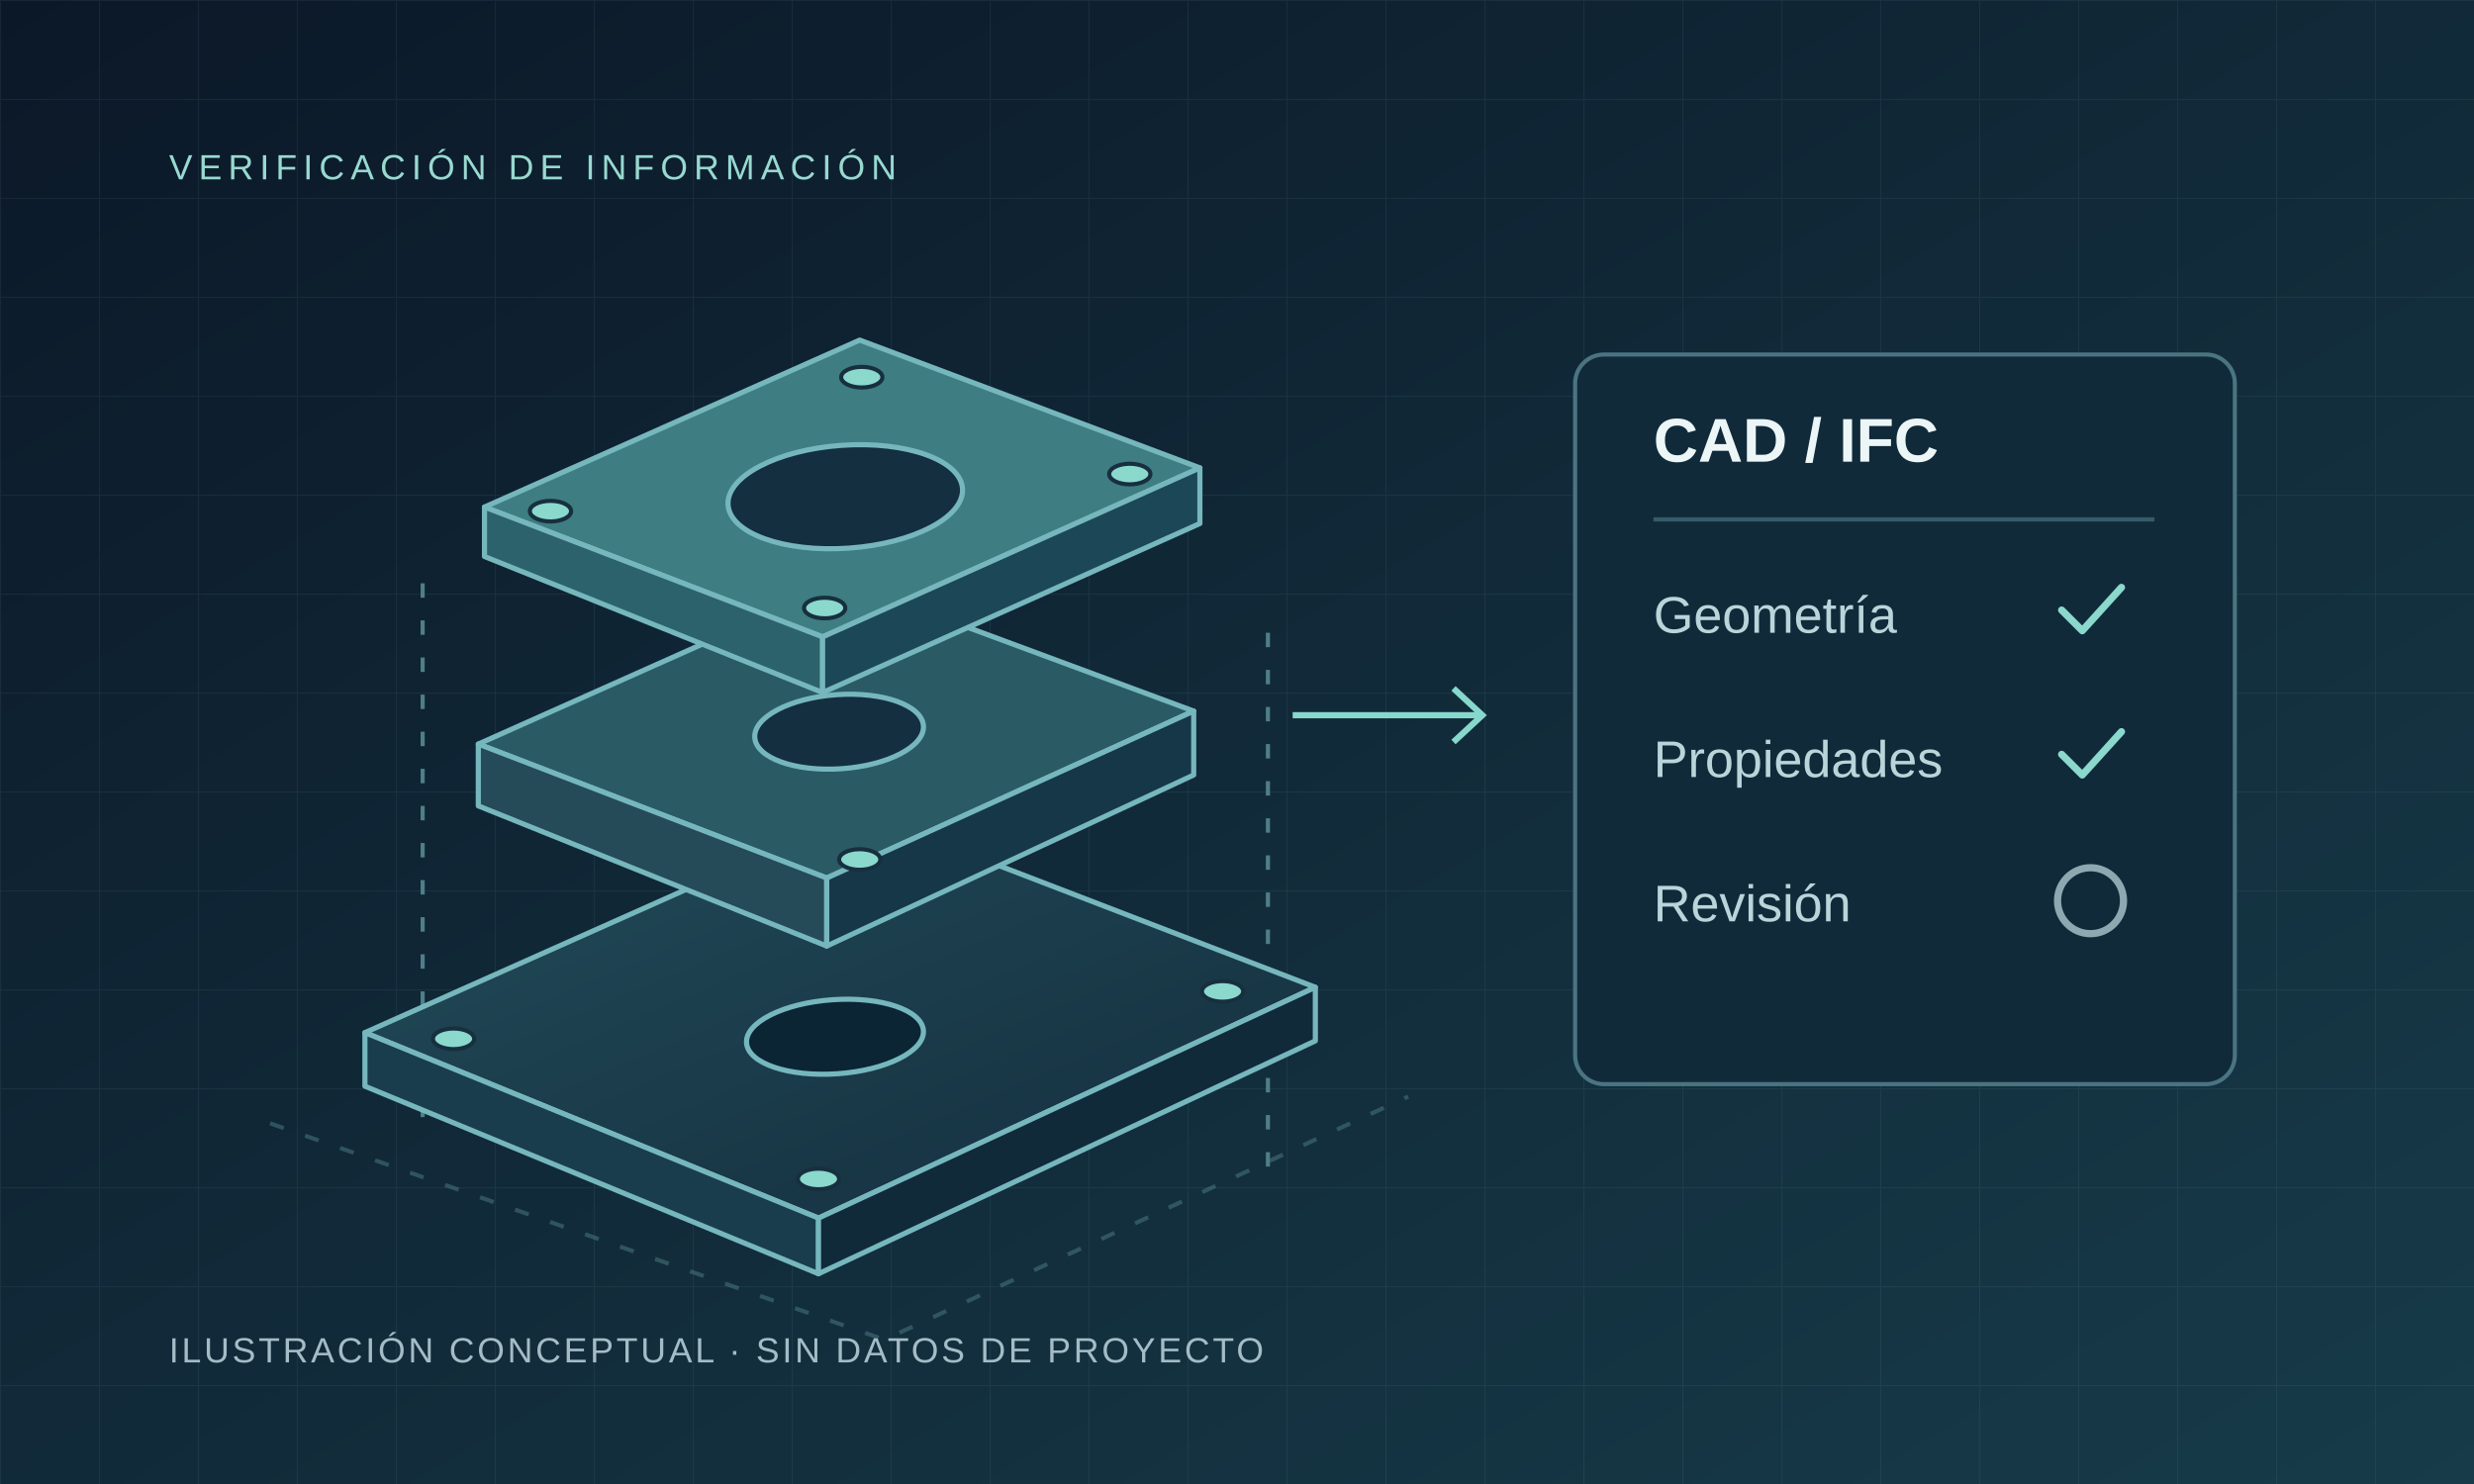
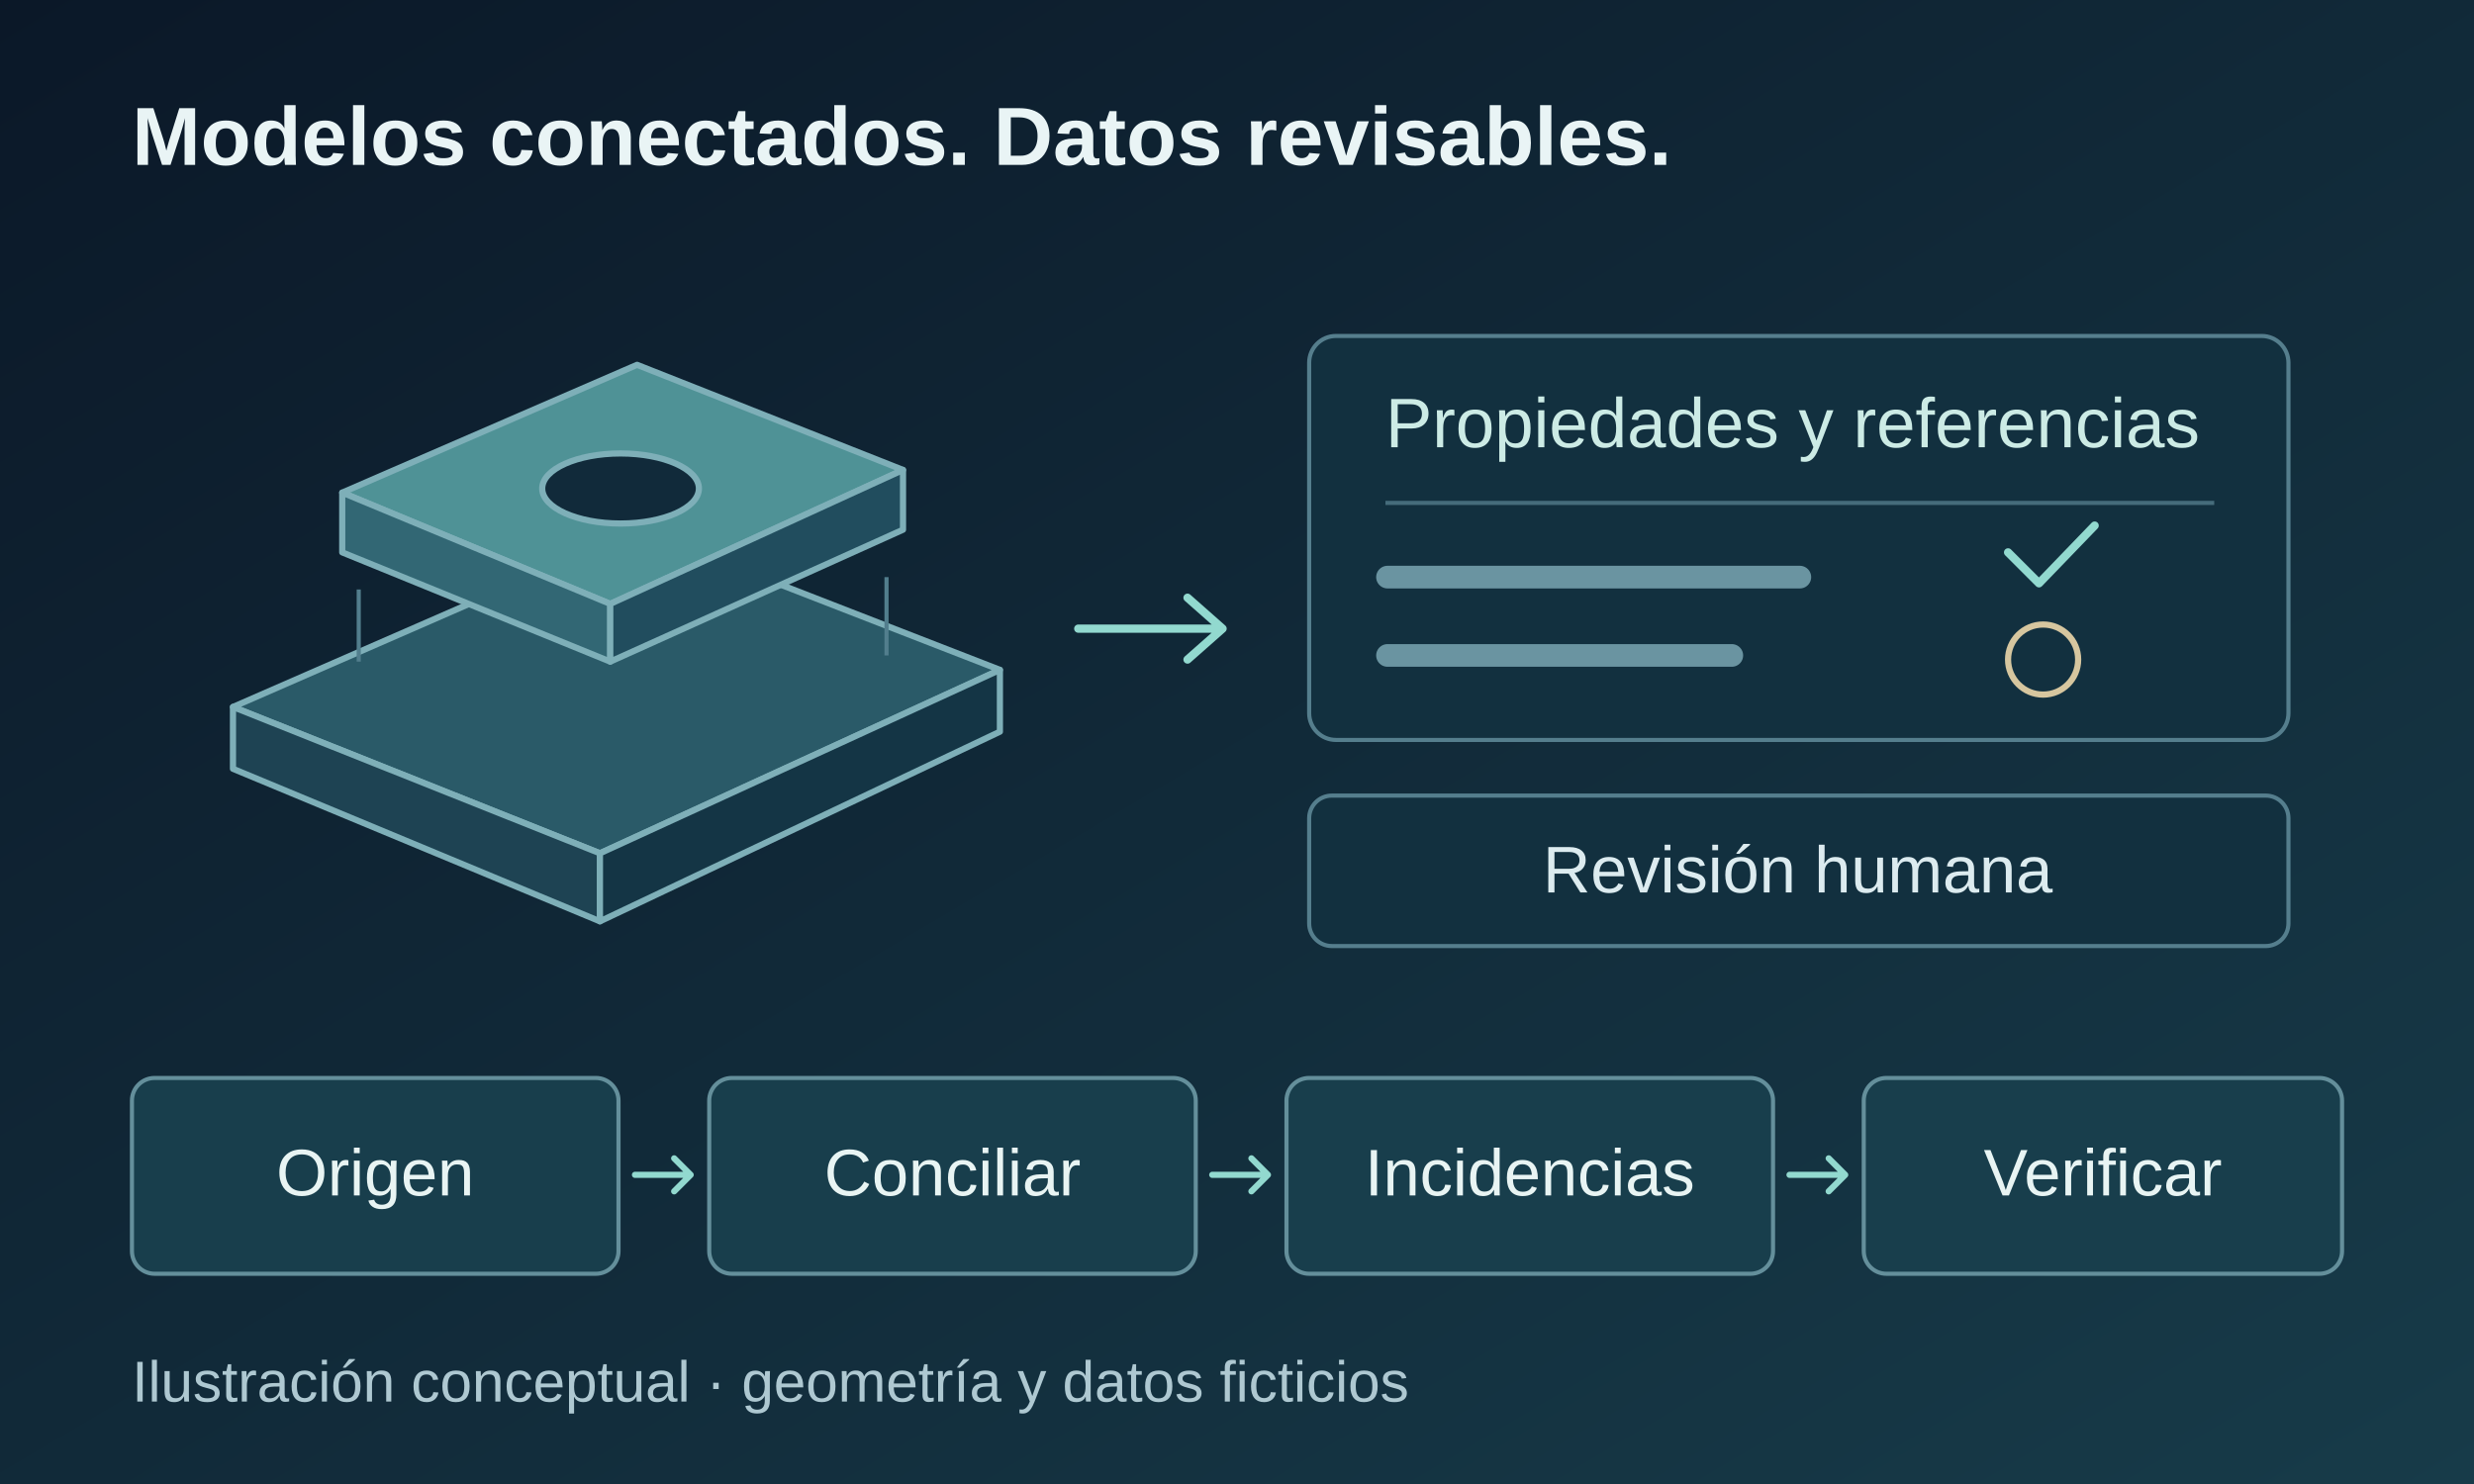
- <svg xmlns="http://www.w3.org/2000/svg" viewBox="0 0 1200 720" role="img" aria-labelledby="title desc">
+ <svg xmlns="http://www.w3.org/2000/svg" viewBox="0 0 1200 720" role="img" aria-labelledby="cad-title cad-desc">
  <defs>
-     <linearGradient id="background" x2="1" y2="1">
+     <linearGradient id="cad-bg" x2="1" y2="1">
      <stop stop-color="#0b1828" />
      <stop offset="1" stop-color="#173b49" />
    </linearGradient>
-     <linearGradient id="surface" x2="1" y2="1">
-       <stop stop-color="#224b59" />
-       <stop offset="1" stop-color="#142e3d" />
-     </linearGradient>
-     <pattern id="grid" width="48" height="48" patternUnits="userSpaceOnUse">
-       <path d="M48 0H0V48" fill="none" stroke="#7aa3ad" stroke-opacity=".1" stroke-width="1" />
-     </pattern>
  </defs>
-   <rect width="1200" height="720" fill="url(#background)" />
-   <rect width="1200" height="720" fill="url(#grid)" />
-   <g fill="none" stroke="#4f7e89" stroke-width="2" stroke-dasharray="7 11">
-     <path d="M205 283V546M449 241V505M615 307V574" />
-     <path d="M131 545L429 650L683 532" stroke-opacity=".5" />
-   </g>
-   <g stroke="#76b7bd" stroke-width="2.5" stroke-linejoin="round">
-     <path d="M177 501L417 394L638 479L397 591Z" fill="url(#surface)" />
-     <path d="M177 501V527L397 618V591Z" fill="#193d4d" />
-     <path d="M397 591V618L638 505V479Z" fill="#102a3a" />
-     <path d="M232 361L409 282L579 345L401 426Z" fill="#2a5b65" />
-     <path d="M232 361V391L401 459V426Z" fill="#254a58" />
-     <path d="M401 426V459L579 376V345Z" fill="#153747" />
-     <path d="M235 246L417 165L582 227L399 309Z" fill="#3e7d81" />
-     <path d="M235 246V270L399 336V309Z" fill="#2c626b" />
-     <path d="M399 309V336L582 254V227Z" fill="#1c4757" />
-     <ellipse cx="410" cy="241" rx="57" ry="25" transform="rotate(-4 410 241)" fill="#142f3f" />
-     <ellipse cx="407" cy="355" rx="41" ry="18" transform="rotate(-4 407 355)" fill="#142f3f" />
-     <ellipse cx="405" cy="503" rx="43" ry="18" transform="rotate(-4 405 503)" fill="#0b2535" />
-   </g>
-   <g fill="#8bd8cd" stroke="#172f3f" stroke-width="2">
-     <ellipse cx="267" cy="248" rx="10" ry="5" />
-     <ellipse cx="418" cy="183" rx="10" ry="5" />
-     <ellipse cx="548" cy="230" rx="10" ry="5" />
-     <ellipse cx="400" cy="295" rx="10" ry="5" />
-     <ellipse cx="220" cy="504" rx="10" ry="5" />
-     <ellipse cx="417" cy="417" rx="10" ry="5" />
-     <ellipse cx="593" cy="481" rx="10" ry="5" />
-     <ellipse cx="397" cy="572" rx="10" ry="5" />
-   </g>
-   <path d="M627 347H719" fill="none" stroke="#87d8cc" stroke-width="3" />
-   <path d="M705 334L719 347L705 360" fill="none" stroke="#87d8cc" stroke-width="3" />
-   <rect x="764" y="172" width="320" height="354" rx="14" fill="#102a3a" stroke="#4b7481" stroke-width="2" />
+   <rect width="1200" height="720" fill="url(#cad-bg)" />
  <g font-family="Segoe UI,Arial,sans-serif">
-     <text x="802" y="224" fill="#ecf6f7" font-size="30" font-weight="600">CAD / IFC</text>
-     <path d="M802 252H1045" stroke="#355c6b" stroke-width="2" />
-     <g fill="#b9d5da" font-size="25">
-       <text x="802" y="307">Geometría</text>
-       <text x="802" y="377">Propiedades</text>
-       <text x="802" y="447">Revisión</text>
+     <text x="64" y="80" fill="#e9f4f5" font-size="40" font-weight="600">Modelos conectados. Datos revisables.</text>
+     <g stroke="#7eafb8" stroke-width="3" stroke-linejoin="round">
+       <path d="M113 343L310 257L485 325L291 414Z" fill="#2a5a68" />
+       <path d="M113 343V373L291 447V414Z" fill="#1e4353" />
+       <path d="M291 414V447L485 355V325Z" fill="#143545" />
+       <path d="M166 239L309 177L438 228L296 293Z" fill="#4f9296" />
+       <path d="M166 239V268L296 321V293Z" fill="#326774" />
+       <path d="M296 293V321L438 257V228Z" fill="#214d5e" />
+       <ellipse cx="301" cy="237" rx="38" ry="17" fill="#112a3a" />
    </g>
-     <g fill="none" stroke="#8bd8cd" stroke-width="3.5" stroke-linecap="round" stroke-linejoin="round">
-       <path d="M1000 296L1010 306L1029 285" />
-       <path d="M1000 366L1010 376L1029 355" />
-       <circle cx="1014" cy="437" r="16" stroke="#8ea8b1" />
+     <path d="M174 286V321M430 280V318" stroke="#527e8d" stroke-width="2" fill="none" />
+     <path d="M523 305H593M576 290L593 305L576 320" fill="none" stroke="#92d9cf" stroke-width="4" stroke-linecap="round" stroke-linejoin="round" />
+     <g fill="#12303f" stroke="#557e8d" stroke-width="2">
+       <rect x="635" y="163" width="475" height="196" rx="13" />
+       <rect x="635" y="386" width="475" height="73" rx="11" />
    </g>
-     <text x="82" y="87" fill="#98d9d0" font-size="17" letter-spacing="3">VERIFICACIÓN DE INFORMACIÓN</text>
-     <text x="82" y="661" fill="#a3bcc6" font-size="17" letter-spacing="1.4">ILUSTRACIÓN CONCEPTUAL · SIN DATOS DE PROYECTO</text>
+     <text x="672" y="217" fill="#ccebe5" font-size="34">Propiedades y referencias</text>
+     <path d="M672 244H1074" stroke="#456c7b" stroke-width="2" />
+     <path d="M673 280H873M673 318H840" stroke="#6a94a1" stroke-width="11" stroke-linecap="round" />
+     <path d="M974 268L989 283L1016 255" fill="none" stroke="#92d9cf" stroke-width="4" stroke-linecap="round" stroke-linejoin="round" />
+     <circle cx="991" cy="320" r="17" fill="none" stroke="#d6c69f" stroke-width="3" />
+     <text x="872" y="433" text-anchor="middle" fill="#dcebef" font-size="32">Revisión humana</text>
+     <g fill="#183e4c" stroke="#648f9b" stroke-width="2">
+       <rect x="64" y="523" width="236" height="95" rx="11" />
+       <rect x="344" y="523" width="236" height="95" rx="11" />
+       <rect x="624" y="523" width="236" height="95" rx="11" />
+       <rect x="904" y="523" width="232" height="95" rx="11" />
+     </g>
+     <g fill="#e8f4f3" font-size="32" text-anchor="middle">
+       <text x="182" y="580">Origen</text>
+       <text x="462" y="580">Conciliar</text>
+       <text x="742" y="580">Incidencias</text>
+       <text x="1020" y="580">Verificar</text>
+     </g>
+     <path d="M308 570H335M327 562L335 570L327 578M588 570H615M607 562L615 570L607 578M868 570H895M887 562L895 570L887 578" fill="none" stroke="#92d9cf" stroke-width="3" stroke-linecap="round" stroke-linejoin="round" />
+     <text x="64" y="680" fill="#aec8d1" font-size="28">Ilustración conceptual · geometría y datos ficticios</text>
  </g>
</svg>
